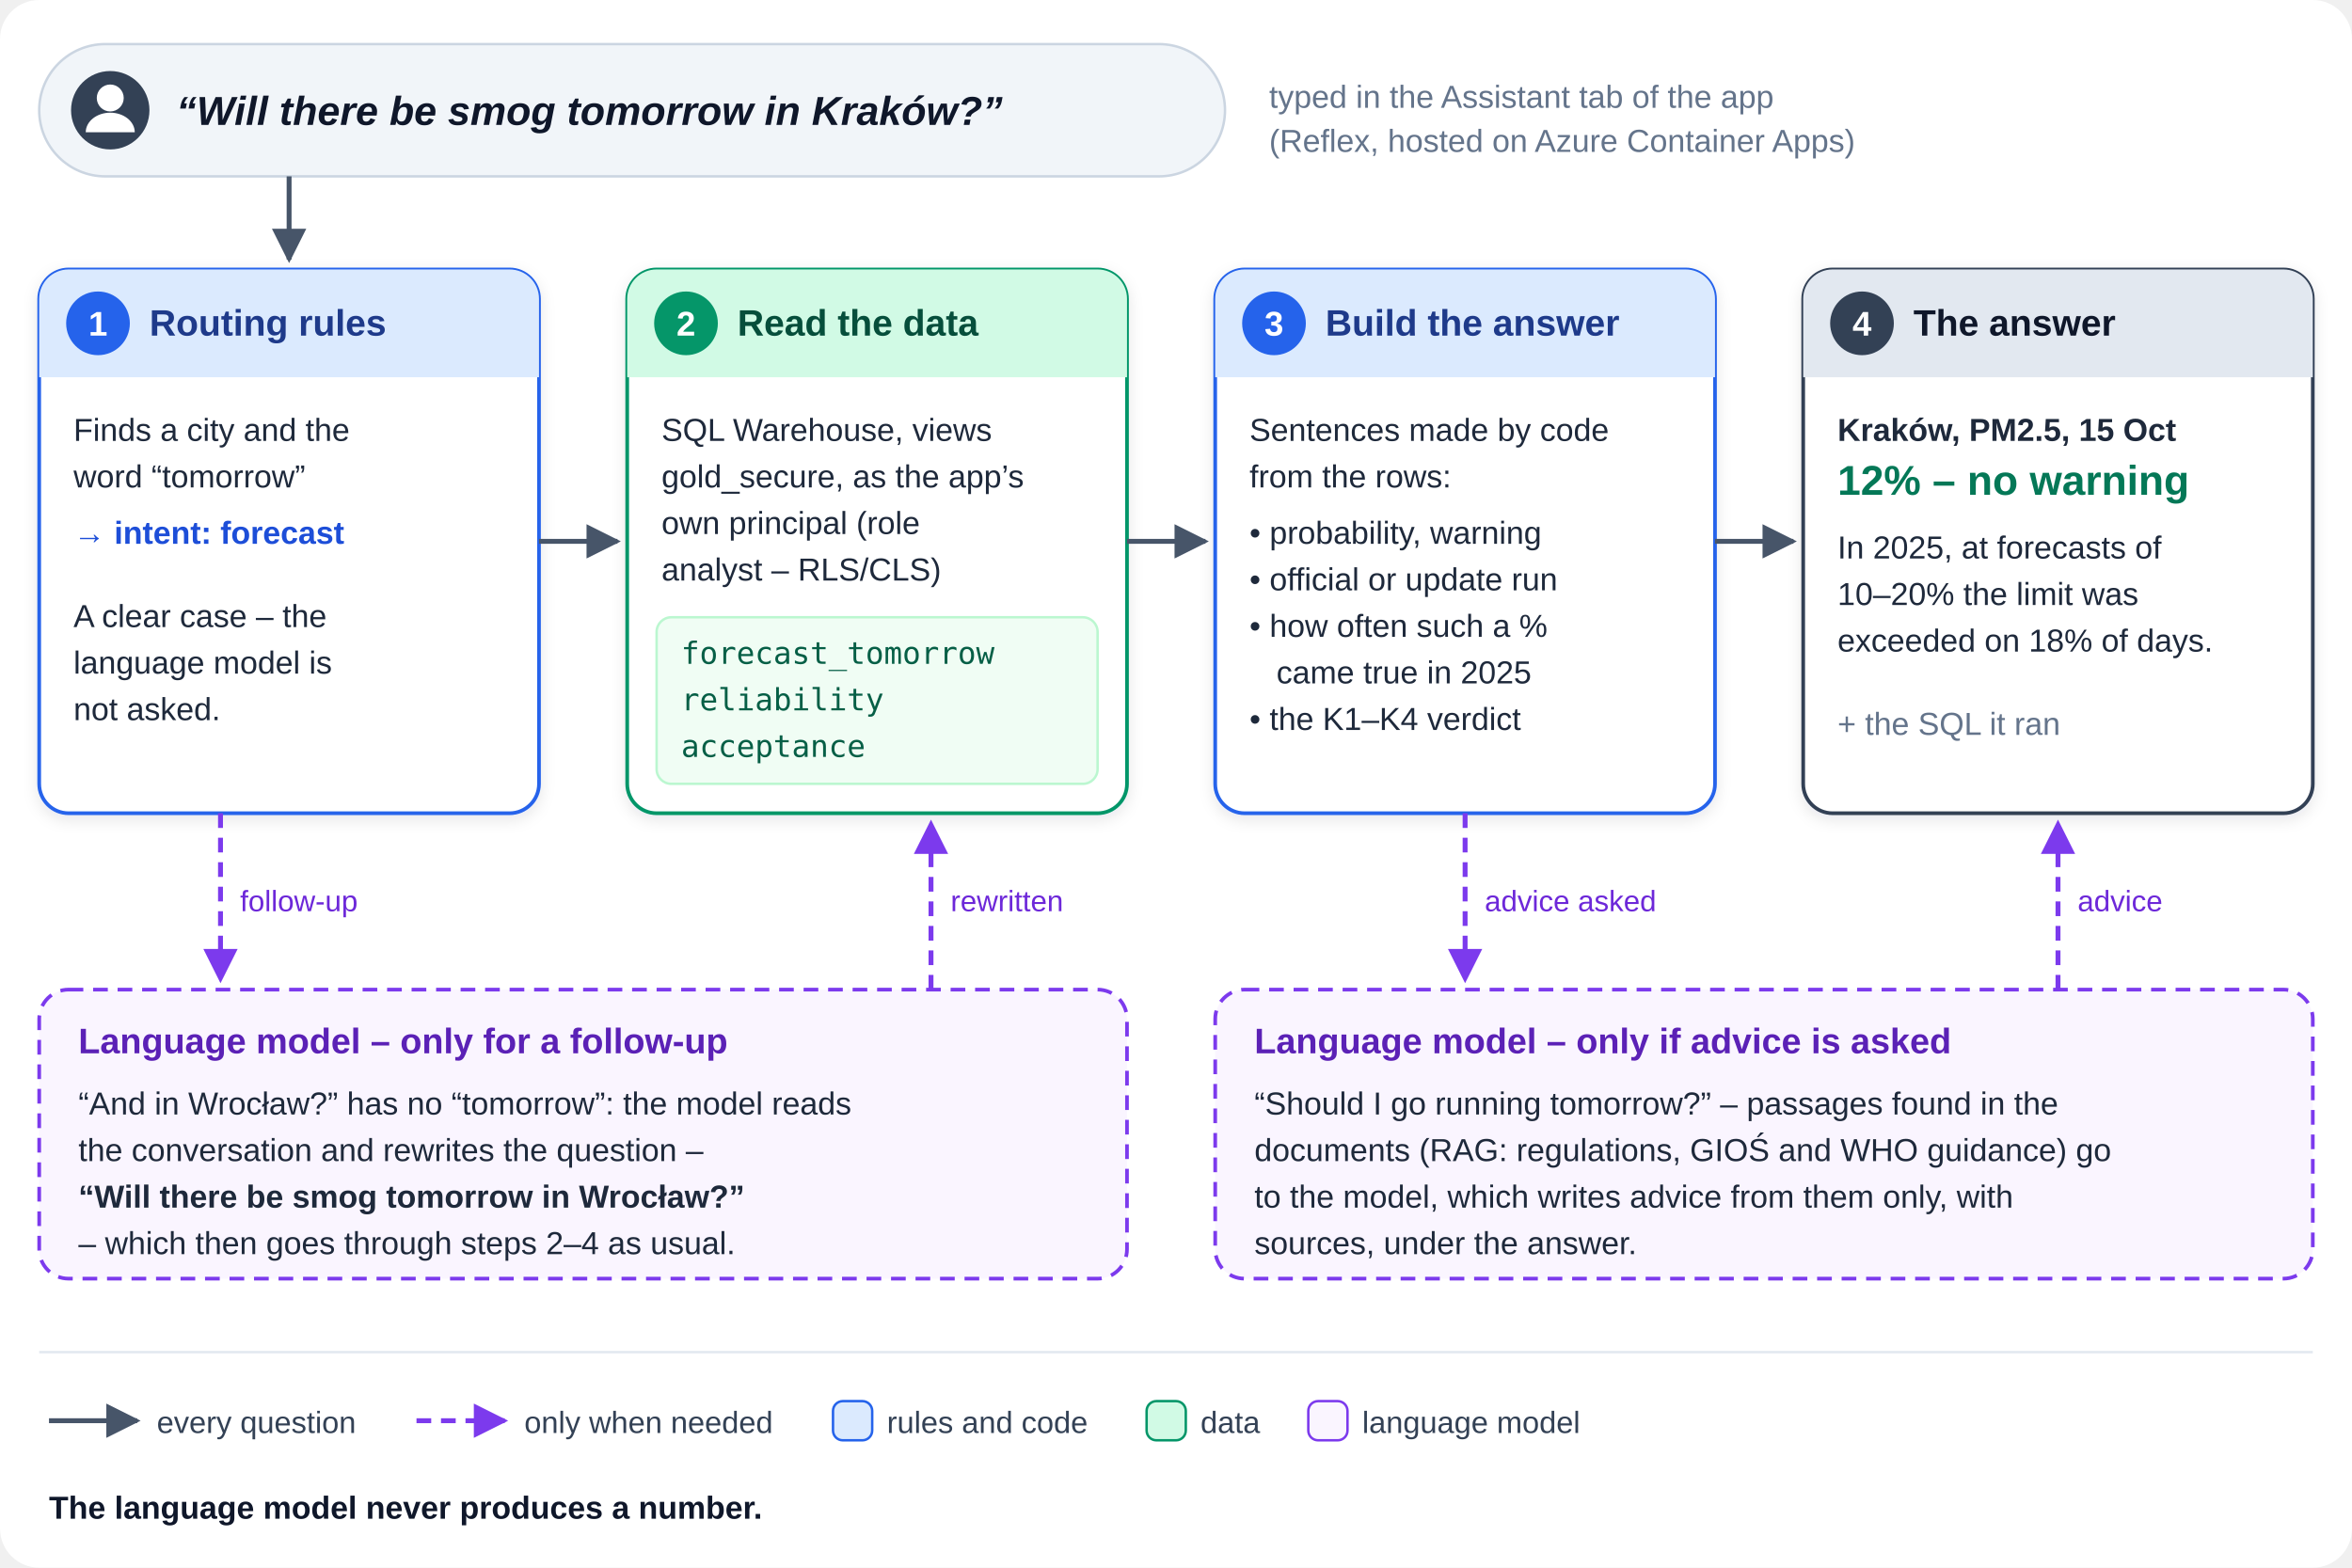
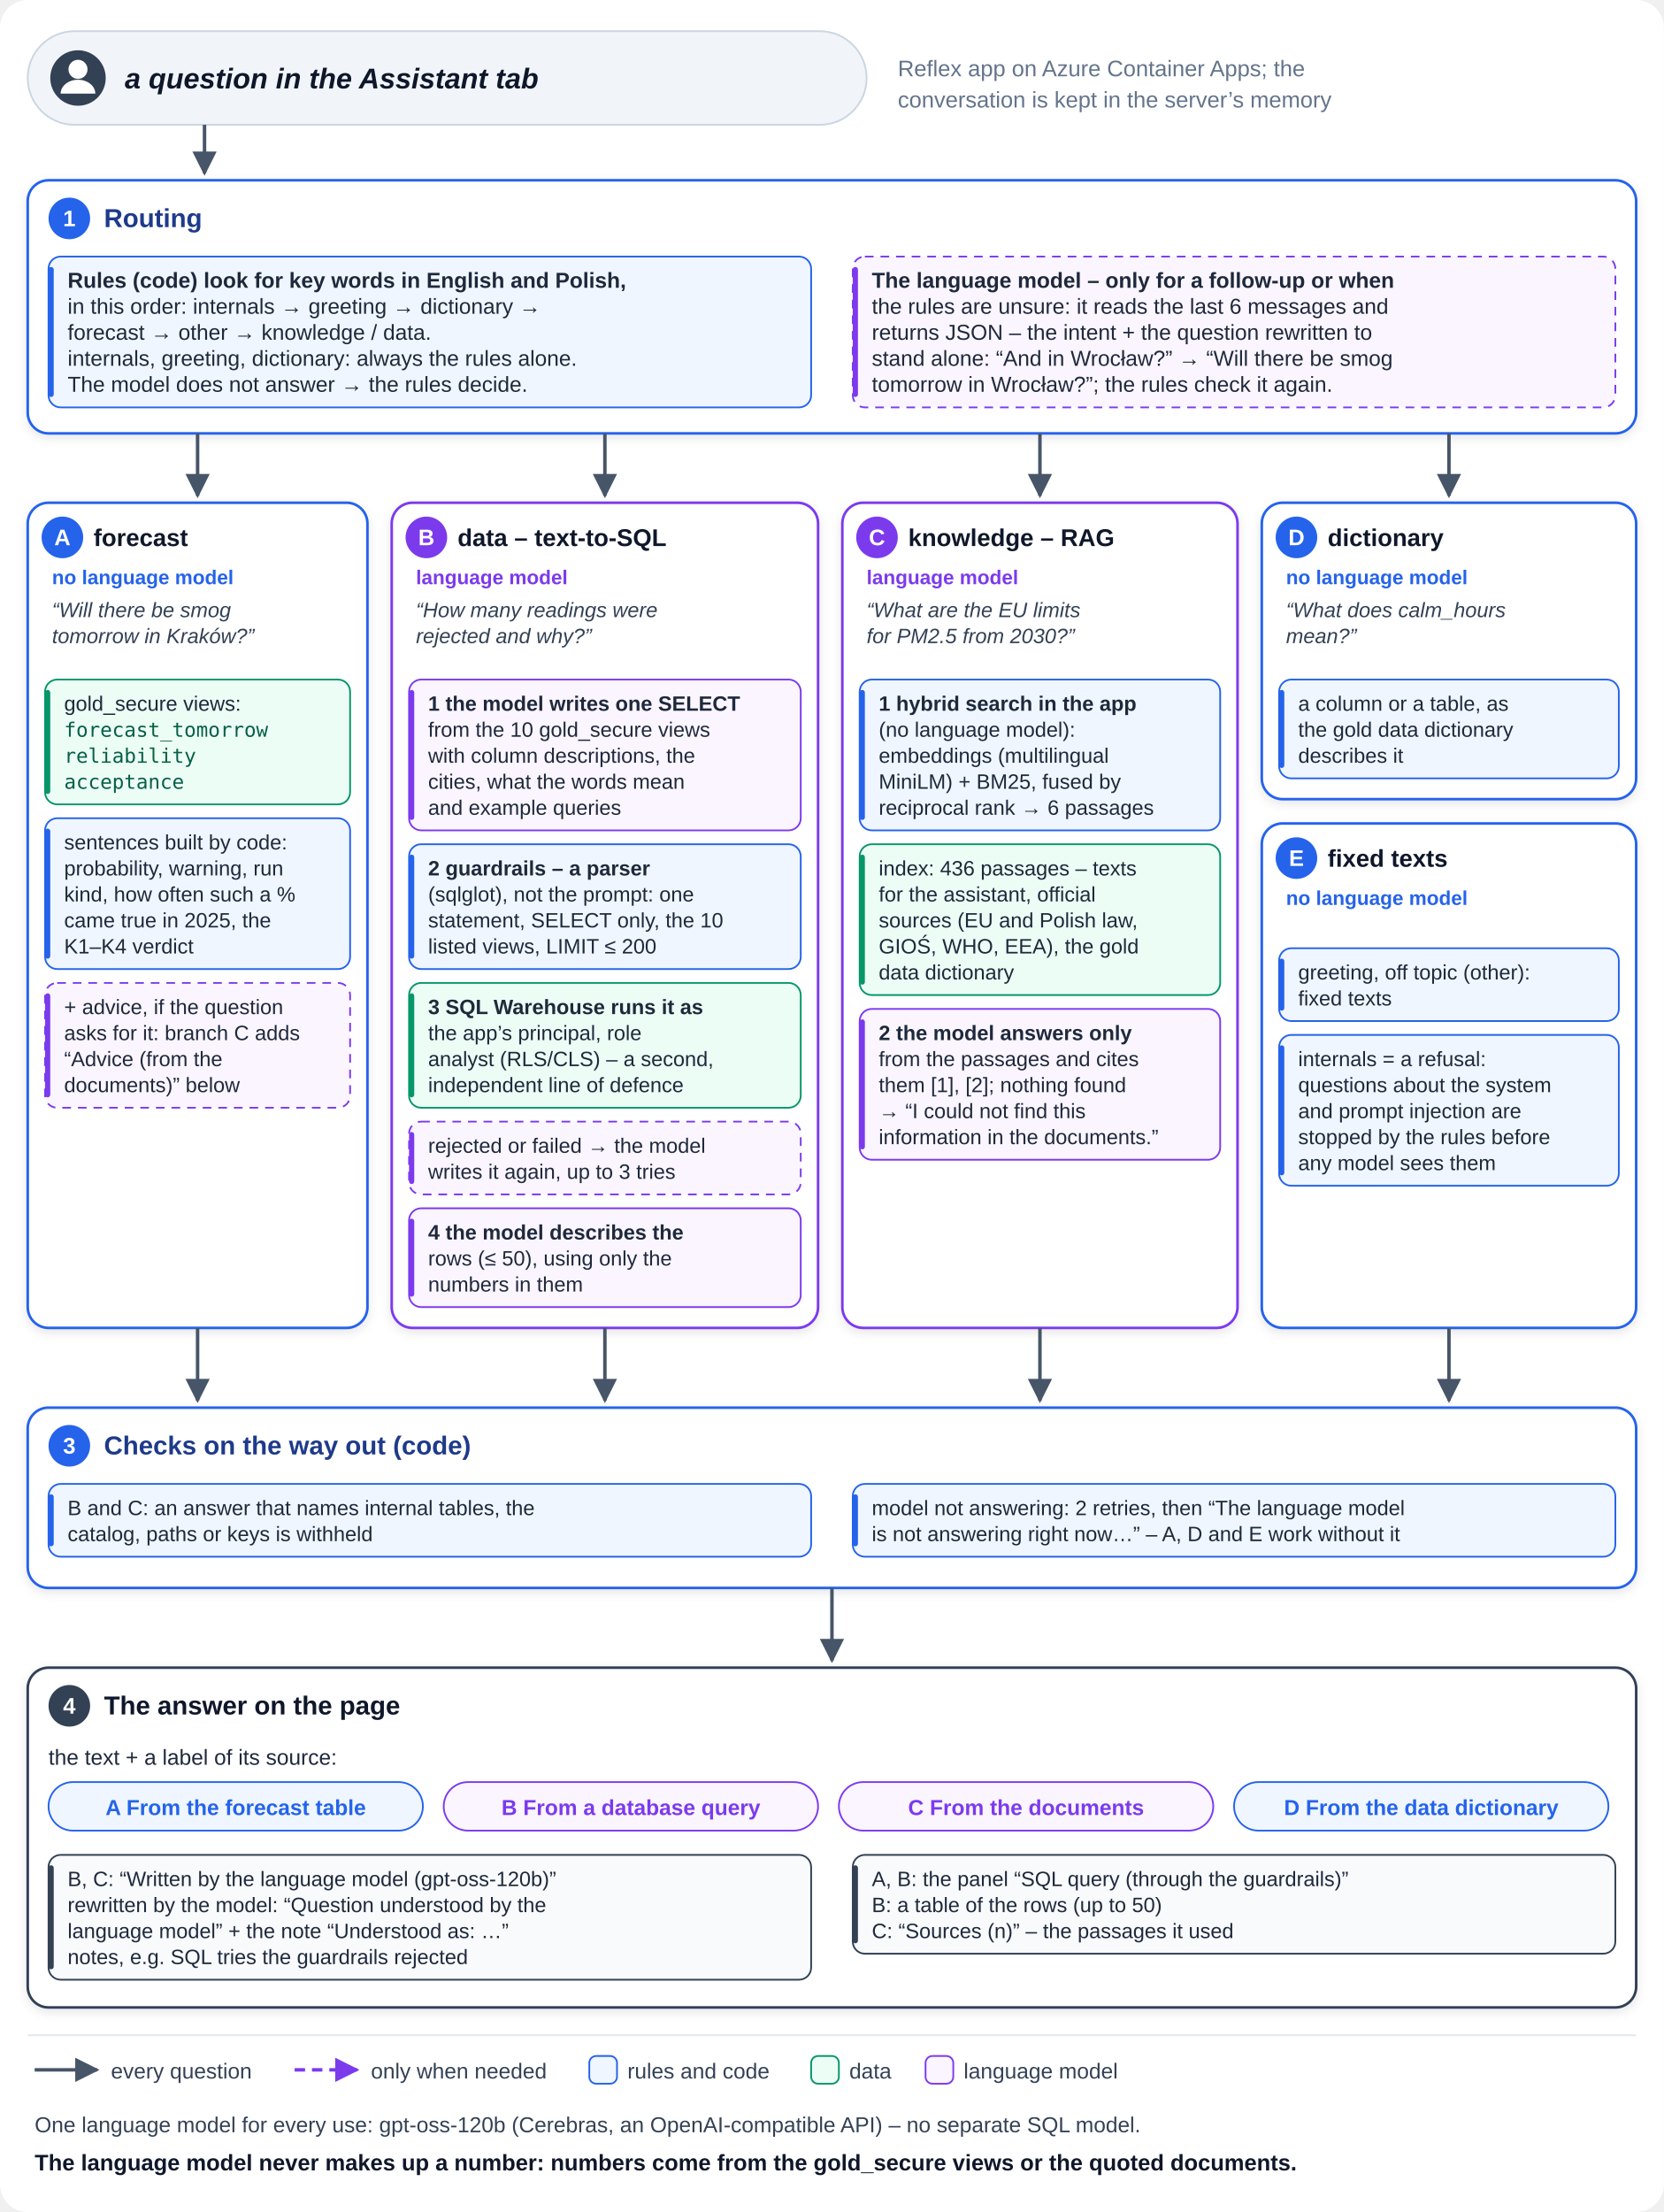
- <svg xmlns="http://www.w3.org/2000/svg" viewBox="0 0 960 640" width="960" height="640" font-family="'Segoe UI', -apple-system, 'Helvetica Neue', Arial, sans-serif" role="img" aria-labelledby="t d">
+ <svg xmlns="http://www.w3.org/2000/svg" viewBox="0 0 960 1276" width="960" height="1276" font-family="'Segoe UI', -apple-system, 'Helvetica Neue', Arial, sans-serif" role="img" aria-labelledby="t d">
  <defs>
    <marker id="a" viewBox="0 0 10 10" refX="9" refY="5" markerWidth="7" markerHeight="7" orient="auto-start-reverse">
      <path d="M0 0 L10 5 L0 10 z" fill="#475569" />
    </marker>
    <marker id="ap" viewBox="0 0 10 10" refX="9" refY="5" markerWidth="7" markerHeight="7" orient="auto-start-reverse">
      <path d="M0 0 L10 5 L0 10 z" fill="#7c3aed" />
    </marker>
    <filter id="s" x="-10%" y="-10%" width="120%" height="130%">
      <feDropShadow dx="0" dy="2" stdDeviation="3" flood-color="#0f172a" flood-opacity="0.10" />
    </filter>
  </defs>
-   <rect width="960" height="640" rx="16" fill="#ffffff" />
+   <rect width="960" height="1276" rx="16" fill="#ffffff" />
  <rect x="16" y="18" width="484" height="54" rx="27" fill="#f1f5f9" stroke="#cbd5e1" />
  <circle cx="45" cy="45" r="16" fill="#334155" />
  <circle cx="45" cy="40" r="5.5" fill="#ffffff" />
  <path d="M35 54 a10 8 0 0 1 20 0 z" fill="#ffffff" />
-   <text x="72" y="51" font-size="16.5" font-style="italic" font-weight="600" fill="#0f172a">“Will there be smog tomorrow in Kraków?”</text>
-   <text x="518" y="44" font-size="13" fill="#64748b">typed in the Assistant tab of the app</text>
-   <text x="518" y="62" font-size="13" fill="#64748b">(Reflex, hosted on Azure Container Apps)</text>
-   <line x1="118" y1="72" x2="118" y2="106" stroke="#475569" stroke-width="2" marker-end="url(#a)" />
-   <g filter="url(#s)">
-     <rect x="16" y="110" width="204" height="222" rx="12" fill="#ffffff" stroke="#2563eb" stroke-width="1.5" />
-     <path d="M16 122 a12 12 0 0 1 12 -12 h180 a12 12 0 0 1 12 12 v32 h-204 z" fill="#dbeafe" />
-   </g>
-   <circle cx="40" cy="132" r="13" fill="#2563eb" />
-   <text x="40" y="137" font-size="14" font-weight="700" fill="#fff" text-anchor="middle">1</text>
-   <text x="61" y="137" font-size="15" font-weight="700" fill="#1e3a8a">Routing rules</text>
-   <text font-size="13" fill="#1e293b">
-     <tspan x="30" y="180">Finds a city and the</tspan>
-     <tspan x="30" y="199">word “tomorrow”</tspan>
-     <tspan x="30" y="222" font-weight="700" fill="#1d4ed8">→ intent: forecast</tspan>
-     <tspan x="30" y="256">A clear case – the</tspan>
-     <tspan x="30" y="275">language model is</tspan>
-     <tspan x="30" y="294">not asked.</tspan>
-   </text>
-   <g filter="url(#s)">
-     <rect x="256" y="110" width="204" height="222" rx="12" fill="#ffffff" stroke="#059669" stroke-width="1.5" />
-     <path d="M256 122 a12 12 0 0 1 12 -12 h180 a12 12 0 0 1 12 12 v32 h-204 z" fill="#d1fae5" />
-   </g>
-   <circle cx="280" cy="132" r="13" fill="#059669" />
-   <text x="280" y="137" font-size="14" font-weight="700" fill="#fff" text-anchor="middle">2</text>
-   <text x="301" y="137" font-size="15" font-weight="700" fill="#064e3b">Read the data</text>
-   <text font-size="13" fill="#1e293b">
-     <tspan x="270" y="180">SQL Warehouse, views</tspan>
-     <tspan x="270" y="199">gold_secure, as the app’s</tspan>
-     <tspan x="270" y="218">own principal (role</tspan>
-     <tspan x="270" y="237">analyst – RLS/CLS)</tspan>
-   </text>
-   <rect x="268" y="252" width="180" height="68" rx="6" fill="#f0fdf4" stroke="#bbf7d0" />
-   <text font-size="12.5" font-family="Consolas, 'SFMono-Regular', Menlo, monospace" fill="#065f46">
-     <tspan x="278" y="271">forecast_tomorrow</tspan>
-     <tspan x="278" y="290">reliability</tspan>
-     <tspan x="278" y="309">acceptance</tspan>
-   </text>
-   <g filter="url(#s)">
-     <rect x="496" y="110" width="204" height="222" rx="12" fill="#ffffff" stroke="#2563eb" stroke-width="1.5" />
-     <path d="M496 122 a12 12 0 0 1 12 -12 h180 a12 12 0 0 1 12 12 v32 h-204 z" fill="#dbeafe" />
-   </g>
-   <circle cx="520" cy="132" r="13" fill="#2563eb" />
-   <text x="520" y="137" font-size="14" font-weight="700" fill="#fff" text-anchor="middle">3</text>
-   <text x="541" y="137" font-size="15" font-weight="700" fill="#1e3a8a">Build the answer</text>
-   <text font-size="13" fill="#1e293b">
-     <tspan x="510" y="180">Sentences made by code</tspan>
-     <tspan x="510" y="199">from the rows:</tspan>
-     <tspan x="510" y="222">• probability, warning</tspan>
-     <tspan x="510" y="241">• official or update run</tspan>
-     <tspan x="510" y="260">• how often such a %</tspan>
-     <tspan x="521" y="279">came true in 2025</tspan>
-     <tspan x="510" y="298">• the K1–K4 verdict</tspan>
-   </text>
-   <g filter="url(#s)">
-     <rect x="736" y="110" width="208" height="222" rx="12" fill="#ffffff" stroke="#334155" stroke-width="1.5" />
-     <path d="M736 122 a12 12 0 0 1 12 -12 h184 a12 12 0 0 1 12 12 v32 h-208 z" fill="#e2e8f0" />
-   </g>
-   <circle cx="760" cy="132" r="13" fill="#334155" />
-   <text x="760" y="137" font-size="14" font-weight="700" fill="#fff" text-anchor="middle">4</text>
-   <text x="781" y="137" font-size="15" font-weight="700" fill="#0f172a">The answer</text>
-   <text font-size="13" fill="#1e293b">
-     <tspan x="750" y="180" font-weight="700">Kraków, PM2.5, 15 Oct</tspan>
-     <tspan x="750" y="202" font-size="17" font-weight="700" fill="#047857">12% – no warning</tspan>
-     <tspan x="750" y="228">In 2025, at forecasts of</tspan>
-     <tspan x="750" y="247">10–20% the limit was</tspan>
-     <tspan x="750" y="266">exceeded on 18% of days.</tspan>
-     <tspan x="750" y="300" fill="#64748b">+ the SQL it ran</tspan>
-   </text>
-   <line x1="220" y1="221" x2="252" y2="221" stroke="#475569" stroke-width="2" marker-end="url(#a)" />
-   <line x1="460" y1="221" x2="492" y2="221" stroke="#475569" stroke-width="2" marker-end="url(#a)" />
-   <line x1="700" y1="221" x2="732" y2="221" stroke="#475569" stroke-width="2" marker-end="url(#a)" />
-   <rect x="16" y="404" width="444" height="118" rx="12" fill="#faf5ff" stroke="#7c3aed" stroke-width="1.5" stroke-dasharray="6 4" />
-   <text x="32" y="430" font-size="14.5" font-weight="700" fill="#5b21b6">Language model – only for a follow-up</text>
-   <text font-size="13" fill="#1e293b">
-     <tspan x="32" y="455">“And in Wrocław?” has no “tomorrow”: the model reads</tspan>
-     <tspan x="32" y="474">the conversation and rewrites the question –</tspan>
-     <tspan x="32" y="493" font-weight="600">“Will there be smog tomorrow in Wrocław?”</tspan>
-     <tspan x="32" y="512">– which then goes through steps 2–4 as usual.</tspan>
-   </text>
-   <path d="M90 332 V400" stroke="#7c3aed" stroke-width="2" stroke-dasharray="6 4" fill="none" marker-end="url(#ap)" />
-   <text x="98" y="372" font-size="12" fill="#6d28d9">follow-up</text>
-   <path d="M380 404 V336" stroke="#7c3aed" stroke-width="2" stroke-dasharray="6 4" fill="none" marker-end="url(#ap)" />
-   <text x="388" y="372" font-size="12" fill="#6d28d9">rewritten</text>
-   <rect x="496" y="404" width="448" height="118" rx="12" fill="#faf5ff" stroke="#7c3aed" stroke-width="1.5" stroke-dasharray="6 4" />
-   <text x="512" y="430" font-size="14.5" font-weight="700" fill="#5b21b6">Language model – only if advice is asked</text>
-   <text font-size="13" fill="#1e293b">
-     <tspan x="512" y="455">“Should I go running tomorrow?” – passages found in the</tspan>
-     <tspan x="512" y="474">documents (RAG: regulations, GIOŚ and WHO guidance) go</tspan>
-     <tspan x="512" y="493">to the model, which writes advice from them only, with</tspan>
-     <tspan x="512" y="512">sources, under the answer.</tspan>
-   </text>
-   <path d="M598 332 V400" stroke="#7c3aed" stroke-width="2" stroke-dasharray="6 4" fill="none" marker-end="url(#ap)" />
-   <text x="606" y="372" font-size="12" fill="#6d28d9">advice asked</text>
-   <path d="M840 404 V336" stroke="#7c3aed" stroke-width="2" stroke-dasharray="6 4" fill="none" marker-end="url(#ap)" />
-   <text x="848" y="372" font-size="12" fill="#6d28d9">advice</text>
-   <line x1="16" y1="552" x2="944" y2="552" stroke="#e2e8f0" />
-   <line x1="20" y1="580" x2="56" y2="580" stroke="#475569" stroke-width="2" marker-end="url(#a)" />
-   <text x="64" y="585" font-size="12.5" fill="#334155">every question</text>
-   <line x1="170" y1="580" x2="206" y2="580" stroke="#7c3aed" stroke-width="2" stroke-dasharray="6 4" marker-end="url(#ap)" />
-   <text x="214" y="585" font-size="12.5" fill="#334155">only when needed</text>
-   <rect x="340" y="572" width="16" height="16" rx="4" fill="#dbeafe" stroke="#2563eb" />
-   <text x="362" y="585" font-size="12.5" fill="#334155">rules and code</text>
-   <rect x="468" y="572" width="16" height="16" rx="4" fill="#d1fae5" stroke="#059669" />
-   <text x="490" y="585" font-size="12.5" fill="#334155">data</text>
-   <rect x="534" y="572" width="16" height="16" rx="4" fill="#faf5ff" stroke="#7c3aed" />
-   <text x="556" y="585" font-size="12.5" fill="#334155">language model</text>
-   <text x="20" y="620" font-size="13" font-weight="700" fill="#0f172a">The language model never produces a number.</text>
+   <text x="72" y="51" font-size="16.5" fill="#0f172a" font-weight="600" font-style="italic">a question in the Assistant tab</text>
+   <text x="518" y="44" font-size="13" fill="#64748b">Reflex app on Azure Container Apps; the</text>
+   <text x="518" y="62" font-size="13" fill="#64748b">conversation is kept in the server’s memory</text>
+   <line x1="118" y1="72" x2="118" y2="100" stroke="#475569" stroke-width="2" marker-end="url(#a)" />
+   <g filter="url(#s)">
+     <rect x="16" y="104" width="928" height="146" rx="12" fill="#ffffff" stroke="#2563eb" stroke-width="1.5" />
+   </g>
+   <circle cx="40" cy="126" r="12" fill="#2563eb" />
+   <text x="40" y="130.5" font-size="13" fill="#ffffff" font-weight="700" text-anchor="middle">1</text>
+   <text x="60" y="131" font-size="15" fill="#1e3a8a" font-weight="700">Routing</text>
+   <rect x="28" y="148" width="440" height="87" rx="7" fill="#eff6ff" stroke="#2563eb" />
+   <rect x="28" y="154" width="3" height="75" rx="1.5" fill="#2563eb" />
+   <text x="39" y="166" font-size="12.5" fill="#1e293b" font-weight="700">Rules (code) look for key words in English and Polish,</text>
+   <text x="39" y="181" font-size="12.5" fill="#1e293b">in this order: internals → greeting → dictionary →</text>
+   <text x="39" y="196" font-size="12.5" fill="#1e293b">forecast → other → knowledge / data.</text>
+   <text x="39" y="211" font-size="12.5" fill="#1e293b">internals, greeting, dictionary: always the rules alone.</text>
+   <text x="39" y="226" font-size="12.5" fill="#1e293b">The model does not answer → the rules decide.</text>
+   <rect x="492" y="148" width="440" height="87" rx="7" fill="#faf5ff" stroke="#7c3aed" stroke-dasharray="5 4" />
+   <rect x="492" y="154" width="3" height="75" rx="1.5" fill="#7c3aed" />
+   <text x="503" y="166" font-size="12.5" fill="#1e293b" font-weight="700">The language model – only for a follow-up or when</text>
+   <text x="503" y="181" font-size="12.5" fill="#1e293b">the rules are unsure: it reads the last 6 messages and</text>
+   <text x="503" y="196" font-size="12.5" fill="#1e293b">returns JSON – the intent + the question rewritten to</text>
+   <text x="503" y="211" font-size="12.5" fill="#1e293b">stand alone: “And in Wrocław?” → “Will there be smog</text>
+   <text x="503" y="226" font-size="12.5" fill="#1e293b">tomorrow in Wrocław?”; the rules check it again.</text>
+   <line x1="114.0" y1="250" x2="114.0" y2="286" stroke="#475569" stroke-width="2" marker-end="url(#a)" />
+   <line x1="349.0" y1="250" x2="349.0" y2="286" stroke="#475569" stroke-width="2" marker-end="url(#a)" />
+   <line x1="600.0" y1="250" x2="600.0" y2="286" stroke="#475569" stroke-width="2" marker-end="url(#a)" />
+   <line x1="836.0" y1="250" x2="836.0" y2="286" stroke="#475569" stroke-width="2" marker-end="url(#a)" />
+   <g filter="url(#s)">
+     <rect x="16" y="290" width="196" height="476" rx="12" fill="#ffffff" stroke="#2563eb" stroke-width="1.5" />
+   </g>
+   <circle cx="36" cy="310" r="12" fill="#2563eb" />
+   <text x="36" y="314.5" font-size="13" fill="#ffffff" font-weight="700" text-anchor="middle">A</text>
+   <text x="54" y="315" font-size="14" fill="#0f172a" font-weight="700">forecast</text>
+   <text x="30" y="337" font-size="11.5" fill="#2563eb" font-weight="700">no language model</text>
+   <text x="30" y="356" font-size="12" fill="#334155" font-style="italic">“Will there be smog</text>
+   <text x="30" y="371" font-size="12" fill="#334155" font-style="italic">tomorrow in Kraków?”</text>
+   <rect x="26" y="392" width="176" height="72" rx="7" fill="#ecfdf5" stroke="#059669" />
+   <rect x="26" y="398" width="3" height="60" rx="1.5" fill="#059669" />
+   <text x="37" y="410" font-size="12" fill="#1e293b">gold_secure views:</text>
+   <text x="37" y="425" font-size="11.5" fill="#065f46" font-family="Consolas, 'SFMono-Regular', Menlo, monospace">forecast_tomorrow</text>
+   <text x="37" y="440" font-size="11.5" fill="#065f46" font-family="Consolas, 'SFMono-Regular', Menlo, monospace">reliability</text>
+   <text x="37" y="455" font-size="11.5" fill="#065f46" font-family="Consolas, 'SFMono-Regular', Menlo, monospace">acceptance</text>
+   <rect x="26" y="472" width="176" height="87" rx="7" fill="#eff6ff" stroke="#2563eb" />
+   <rect x="26" y="478" width="3" height="75" rx="1.5" fill="#2563eb" />
+   <text x="37" y="490" font-size="12" fill="#1e293b">sentences built by code:</text>
+   <text x="37" y="505" font-size="12" fill="#1e293b">probability, warning, run</text>
+   <text x="37" y="520" font-size="12" fill="#1e293b">kind, how often such a %</text>
+   <text x="37" y="535" font-size="12" fill="#1e293b">came true in 2025, the</text>
+   <text x="37" y="550" font-size="12" fill="#1e293b">K1–K4 verdict</text>
+   <rect x="26" y="567" width="176" height="72" rx="7" fill="#faf5ff" stroke="#7c3aed" stroke-dasharray="5 4" />
+   <rect x="26" y="573" width="3" height="60" rx="1.5" fill="#7c3aed" />
+   <text x="37" y="585" font-size="12" fill="#1e293b">+ advice, if the question</text>
+   <text x="37" y="600" font-size="12" fill="#1e293b">asks for it: branch C adds</text>
+   <text x="37" y="615" font-size="12" fill="#1e293b">“Advice (from the</text>
+   <text x="37" y="630" font-size="12" fill="#1e293b">documents)” below</text>
+   <g filter="url(#s)">
+     <rect x="226" y="290" width="246" height="476" rx="12" fill="#ffffff" stroke="#7c3aed" stroke-width="1.5" />
+   </g>
+   <circle cx="246" cy="310" r="12" fill="#7c3aed" />
+   <text x="246" y="314.5" font-size="13" fill="#ffffff" font-weight="700" text-anchor="middle">B</text>
+   <text x="264" y="315" font-size="14" fill="#0f172a" font-weight="700">data – text-to-SQL</text>
+   <text x="240" y="337" font-size="11.5" fill="#7c3aed" font-weight="700">language model</text>
+   <text x="240" y="356" font-size="12" fill="#334155" font-style="italic">“How many readings were</text>
+   <text x="240" y="371" font-size="12" fill="#334155" font-style="italic">rejected and why?”</text>
+   <rect x="236" y="392" width="226" height="87" rx="7" fill="#faf5ff" stroke="#7c3aed" />
+   <rect x="236" y="398" width="3" height="75" rx="1.5" fill="#7c3aed" />
+   <text x="247" y="410" font-size="12" fill="#1e293b" font-weight="700">1  the model writes one SELECT</text>
+   <text x="247" y="425" font-size="12" fill="#1e293b">from the 10 gold_secure views</text>
+   <text x="247" y="440" font-size="12" fill="#1e293b">with column descriptions, the</text>
+   <text x="247" y="455" font-size="12" fill="#1e293b">cities, what the words mean</text>
+   <text x="247" y="470" font-size="12" fill="#1e293b">and example queries</text>
+   <rect x="236" y="487" width="226" height="72" rx="7" fill="#eff6ff" stroke="#2563eb" />
+   <rect x="236" y="493" width="3" height="60" rx="1.5" fill="#2563eb" />
+   <text x="247" y="505" font-size="12" fill="#1e293b" font-weight="700">2  guardrails – a parser</text>
+   <text x="247" y="520" font-size="12" fill="#1e293b">(sqlglot), not the prompt: one</text>
+   <text x="247" y="535" font-size="12" fill="#1e293b">statement, SELECT only, the 10</text>
+   <text x="247" y="550" font-size="12" fill="#1e293b">listed views, LIMIT ≤ 200</text>
+   <rect x="236" y="567" width="226" height="72" rx="7" fill="#ecfdf5" stroke="#059669" />
+   <rect x="236" y="573" width="3" height="60" rx="1.5" fill="#059669" />
+   <text x="247" y="585" font-size="12" fill="#1e293b" font-weight="700">3  SQL Warehouse runs it as</text>
+   <text x="247" y="600" font-size="12" fill="#1e293b">the app’s principal, role</text>
+   <text x="247" y="615" font-size="12" fill="#1e293b">analyst (RLS/CLS) – a second,</text>
+   <text x="247" y="630" font-size="12" fill="#1e293b">independent line of defence</text>
+   <rect x="236" y="647" width="226" height="42" rx="7" fill="#faf5ff" stroke="#7c3aed" stroke-dasharray="5 4" />
+   <rect x="236" y="653" width="3" height="30" rx="1.5" fill="#7c3aed" />
+   <text x="247" y="665" font-size="12" fill="#1e293b">rejected or failed → the model</text>
+   <text x="247" y="680" font-size="12" fill="#1e293b">writes it again, up to 3 tries</text>
+   <rect x="236" y="697" width="226" height="57" rx="7" fill="#faf5ff" stroke="#7c3aed" />
+   <rect x="236" y="703" width="3" height="45" rx="1.5" fill="#7c3aed" />
+   <text x="247" y="715" font-size="12" fill="#1e293b" font-weight="700">4  the model describes the</text>
+   <text x="247" y="730" font-size="12" fill="#1e293b">rows (≤ 50), using only the</text>
+   <text x="247" y="745" font-size="12" fill="#1e293b">numbers in them</text>
+   <g filter="url(#s)">
+     <rect x="486" y="290" width="228" height="476" rx="12" fill="#ffffff" stroke="#7c3aed" stroke-width="1.5" />
+   </g>
+   <circle cx="506" cy="310" r="12" fill="#7c3aed" />
+   <text x="506" y="314.5" font-size="13" fill="#ffffff" font-weight="700" text-anchor="middle">C</text>
+   <text x="524" y="315" font-size="14" fill="#0f172a" font-weight="700">knowledge – RAG</text>
+   <text x="500" y="337" font-size="11.5" fill="#7c3aed" font-weight="700">language model</text>
+   <text x="500" y="356" font-size="12" fill="#334155" font-style="italic">“What are the EU limits</text>
+   <text x="500" y="371" font-size="12" fill="#334155" font-style="italic">for PM2.5 from 2030?”</text>
+   <rect x="496" y="392" width="208" height="87" rx="7" fill="#eff6ff" stroke="#2563eb" />
+   <rect x="496" y="398" width="3" height="75" rx="1.5" fill="#2563eb" />
+   <text x="507" y="410" font-size="12" fill="#1e293b" font-weight="700">1  hybrid search in the app</text>
+   <text x="507" y="425" font-size="12" fill="#1e293b">(no language model):</text>
+   <text x="507" y="440" font-size="12" fill="#1e293b">embeddings (multilingual</text>
+   <text x="507" y="455" font-size="12" fill="#1e293b">MiniLM) + BM25, fused by</text>
+   <text x="507" y="470" font-size="12" fill="#1e293b">reciprocal rank → 6 passages</text>
+   <rect x="496" y="487" width="208" height="87" rx="7" fill="#ecfdf5" stroke="#059669" />
+   <rect x="496" y="493" width="3" height="75" rx="1.5" fill="#059669" />
+   <text x="507" y="505" font-size="12" fill="#1e293b">index: 436 passages – texts</text>
+   <text x="507" y="520" font-size="12" fill="#1e293b">for the assistant, official</text>
+   <text x="507" y="535" font-size="12" fill="#1e293b">sources (EU and Polish law,</text>
+   <text x="507" y="550" font-size="12" fill="#1e293b">GIOŚ, WHO, EEA), the gold</text>
+   <text x="507" y="565" font-size="12" fill="#1e293b">data dictionary</text>
+   <rect x="496" y="582" width="208" height="87" rx="7" fill="#faf5ff" stroke="#7c3aed" />
+   <rect x="496" y="588" width="3" height="75" rx="1.5" fill="#7c3aed" />
+   <text x="507" y="600" font-size="12" fill="#1e293b" font-weight="700">2  the model answers only</text>
+   <text x="507" y="615" font-size="12" fill="#1e293b">from the passages and cites</text>
+   <text x="507" y="630" font-size="12" fill="#1e293b">them [1], [2]; nothing found</text>
+   <text x="507" y="645" font-size="12" fill="#1e293b">→ “I could not find this</text>
+   <text x="507" y="660" font-size="12" fill="#1e293b">information in the documents.”</text>
+   <g filter="url(#s)">
+     <rect x="728" y="290" width="216" height="171" rx="12" fill="#ffffff" stroke="#2563eb" stroke-width="1.5" />
+   </g>
+   <circle cx="748" cy="310" r="12" fill="#2563eb" />
+   <text x="748" y="314.5" font-size="13" fill="#ffffff" font-weight="700" text-anchor="middle">D</text>
+   <text x="766" y="315" font-size="14" fill="#0f172a" font-weight="700">dictionary</text>
+   <text x="742" y="337" font-size="11.5" fill="#2563eb" font-weight="700">no language model</text>
+   <text x="742" y="356" font-size="12" fill="#334155" font-style="italic">“What does calm_hours</text>
+   <text x="742" y="371" font-size="12" fill="#334155" font-style="italic">mean?”</text>
+   <rect x="738" y="392" width="196" height="57" rx="7" fill="#eff6ff" stroke="#2563eb" />
+   <rect x="738" y="398" width="3" height="45" rx="1.5" fill="#2563eb" />
+   <text x="749" y="410" font-size="12" fill="#1e293b">a column or a table, as</text>
+   <text x="749" y="425" font-size="12" fill="#1e293b">the gold data dictionary</text>
+   <text x="749" y="440" font-size="12" fill="#1e293b">describes it</text>
+   <g filter="url(#s)">
+     <rect x="728" y="475" width="216" height="291" rx="12" fill="#ffffff" stroke="#2563eb" stroke-width="1.5" />
+   </g>
+   <circle cx="748" cy="495" r="12" fill="#2563eb" />
+   <text x="748" y="499.5" font-size="13" fill="#ffffff" font-weight="700" text-anchor="middle">E</text>
+   <text x="766" y="500" font-size="14" fill="#0f172a" font-weight="700">fixed texts</text>
+   <text x="742" y="522" font-size="11.5" fill="#2563eb" font-weight="700">no language model</text>
+   <rect x="738" y="547" width="196" height="42" rx="7" fill="#eff6ff" stroke="#2563eb" />
+   <rect x="738" y="553" width="3" height="30" rx="1.5" fill="#2563eb" />
+   <text x="749" y="565" font-size="12" fill="#1e293b">greeting, off topic (other):</text>
+   <text x="749" y="580" font-size="12" fill="#1e293b">fixed texts</text>
+   <rect x="738" y="597" width="196" height="87" rx="7" fill="#eff6ff" stroke="#2563eb" />
+   <rect x="738" y="603" width="3" height="75" rx="1.5" fill="#2563eb" />
+   <text x="749" y="615" font-size="12" fill="#1e293b">internals = a refusal:</text>
+   <text x="749" y="630" font-size="12" fill="#1e293b">questions about the system</text>
+   <text x="749" y="645" font-size="12" fill="#1e293b">and prompt injection are</text>
+   <text x="749" y="660" font-size="12" fill="#1e293b">stopped by the rules before</text>
+   <text x="749" y="675" font-size="12" fill="#1e293b">any model sees them</text>
+   <line x1="114.0" y1="766" x2="114.0" y2="808" stroke="#475569" stroke-width="2" marker-end="url(#a)" />
+   <line x1="349.0" y1="766" x2="349.0" y2="808" stroke="#475569" stroke-width="2" marker-end="url(#a)" />
+   <line x1="600.0" y1="766" x2="600.0" y2="808" stroke="#475569" stroke-width="2" marker-end="url(#a)" />
+   <line x1="836.0" y1="766" x2="836.0" y2="808" stroke="#475569" stroke-width="2" marker-end="url(#a)" />
+   <g filter="url(#s)">
+     <rect x="16" y="812" width="928" height="104" rx="12" fill="#ffffff" stroke="#2563eb" stroke-width="1.5" />
+   </g>
+   <circle cx="40" cy="834" r="12" fill="#2563eb" />
+   <text x="40" y="838.5" font-size="13" fill="#ffffff" font-weight="700" text-anchor="middle">3</text>
+   <text x="60" y="839" font-size="15" fill="#1e3a8a" font-weight="700">Checks on the way out (code)</text>
+   <rect x="28" y="856" width="440" height="42" rx="7" fill="#eff6ff" stroke="#2563eb" />
+   <rect x="28" y="862" width="3" height="30" rx="1.5" fill="#2563eb" />
+   <text x="39" y="874" font-size="12" fill="#1e293b">B and C: an answer that names internal tables, the</text>
+   <text x="39" y="889" font-size="12" fill="#1e293b">catalog, paths or keys is withheld</text>
+   <rect x="492" y="856" width="440" height="42" rx="7" fill="#eff6ff" stroke="#2563eb" />
+   <rect x="492" y="862" width="3" height="30" rx="1.5" fill="#2563eb" />
+   <text x="503" y="874" font-size="12" fill="#1e293b">model not answering: 2 retries, then “The language model</text>
+   <text x="503" y="889" font-size="12" fill="#1e293b">is not answering right now…” – A, D and E work without it</text>
+   <line x1="480" y1="916" x2="480" y2="958" stroke="#475569" stroke-width="2" marker-end="url(#a)" />
+   <g filter="url(#s)">
+     <rect x="16" y="962" width="928" height="196" rx="12" fill="#ffffff" stroke="#334155" stroke-width="1.5" />
+   </g>
+   <circle cx="40" cy="984" r="12" fill="#334155" />
+   <text x="40" y="988.5" font-size="13" fill="#ffffff" font-weight="700" text-anchor="middle">4</text>
+   <text x="60" y="989" font-size="15" fill="#0f172a" font-weight="700">The answer on the page</text>
+   <text x="28" y="1018" font-size="12.5" fill="#1e293b">the text + a label of its source:</text>
+   <rect x="28" y="1028" width="216" height="28" rx="14" fill="#eff6ff" stroke="#2563eb" />
+   <text x="136" y="1047" font-size="12.5" fill="#2563eb" font-weight="600" text-anchor="middle">A  From the forecast table</text>
+   <rect x="256" y="1028" width="216" height="28" rx="14" fill="#faf5ff" stroke="#7c3aed" />
+   <text x="364" y="1047" font-size="12.5" fill="#7c3aed" font-weight="600" text-anchor="middle">B  From a database query</text>
+   <rect x="484" y="1028" width="216" height="28" rx="14" fill="#faf5ff" stroke="#7c3aed" />
+   <text x="592" y="1047" font-size="12.5" fill="#7c3aed" font-weight="600" text-anchor="middle">C  From the documents</text>
+   <rect x="712" y="1028" width="216" height="28" rx="14" fill="#eff6ff" stroke="#2563eb" />
+   <text x="820" y="1047" font-size="12.5" fill="#2563eb" font-weight="600" text-anchor="middle">D  From the data dictionary</text>
+   <rect x="28" y="1070" width="440" height="72" rx="7" fill="#f8fafc" stroke="#334155" />
+   <rect x="28" y="1076" width="3" height="60" rx="1.5" fill="#334155" />
+   <text x="39" y="1088" font-size="12" fill="#1e293b">B, C: “Written by the language model (gpt-oss-120b)”</text>
+   <text x="39" y="1103" font-size="12" fill="#1e293b">rewritten by the model: “Question understood by the</text>
+   <text x="39" y="1118" font-size="12" fill="#1e293b">language model” + the note “Understood as: …”</text>
+   <text x="39" y="1133" font-size="12" fill="#1e293b">notes, e.g. SQL tries the guardrails rejected</text>
+   <rect x="492" y="1070" width="440" height="57" rx="7" fill="#f8fafc" stroke="#334155" />
+   <rect x="492" y="1076" width="3" height="45" rx="1.5" fill="#334155" />
+   <text x="503" y="1088" font-size="12" fill="#1e293b">A, B: the panel “SQL query (through the guardrails)”</text>
+   <text x="503" y="1103" font-size="12" fill="#1e293b">B: a table of the rows (up to 50)</text>
+   <text x="503" y="1118" font-size="12" fill="#1e293b">C: “Sources (n)” – the passages it used</text>
+   <line x1="16" y1="1174" x2="944" y2="1174" stroke="#e2e8f0" />
+   <line x1="20" y1="1194" x2="56" y2="1194" stroke="#475569" stroke-width="2" marker-end="url(#a)" />
+   <text x="64" y="1199" font-size="12.5" fill="#334155">every question</text>
+   <line x1="170" y1="1194" x2="206" y2="1194" stroke="#7c3aed" stroke-width="2" stroke-dasharray="6 4" marker-end="url(#ap)" />
+   <text x="214" y="1199" font-size="12.5" fill="#334155">only when needed</text>
+   <rect x="340" y="1186" width="16" height="16" rx="4" fill="#eff6ff" stroke="#2563eb" />
+   <text x="362" y="1199" font-size="12.5" fill="#334155">rules and code</text>
+   <rect x="468" y="1186" width="16" height="16" rx="4" fill="#ecfdf5" stroke="#059669" />
+   <text x="490" y="1199" font-size="12.5" fill="#334155">data</text>
+   <rect x="534" y="1186" width="16" height="16" rx="4" fill="#faf5ff" stroke="#7c3aed" />
+   <text x="556" y="1199" font-size="12.5" fill="#334155">language model</text>
+   <text x="20" y="1230" font-size="12.5" fill="#334155">One language model for every use: gpt-oss-120b (Cerebras, an OpenAI-compatible API) – no separate SQL model.</text>
+   <text x="20" y="1252" font-size="13" fill="#0f172a" font-weight="700">The language model never makes up a number: numbers come from the gold_secure views or the quoted documents.</text>
</svg>
